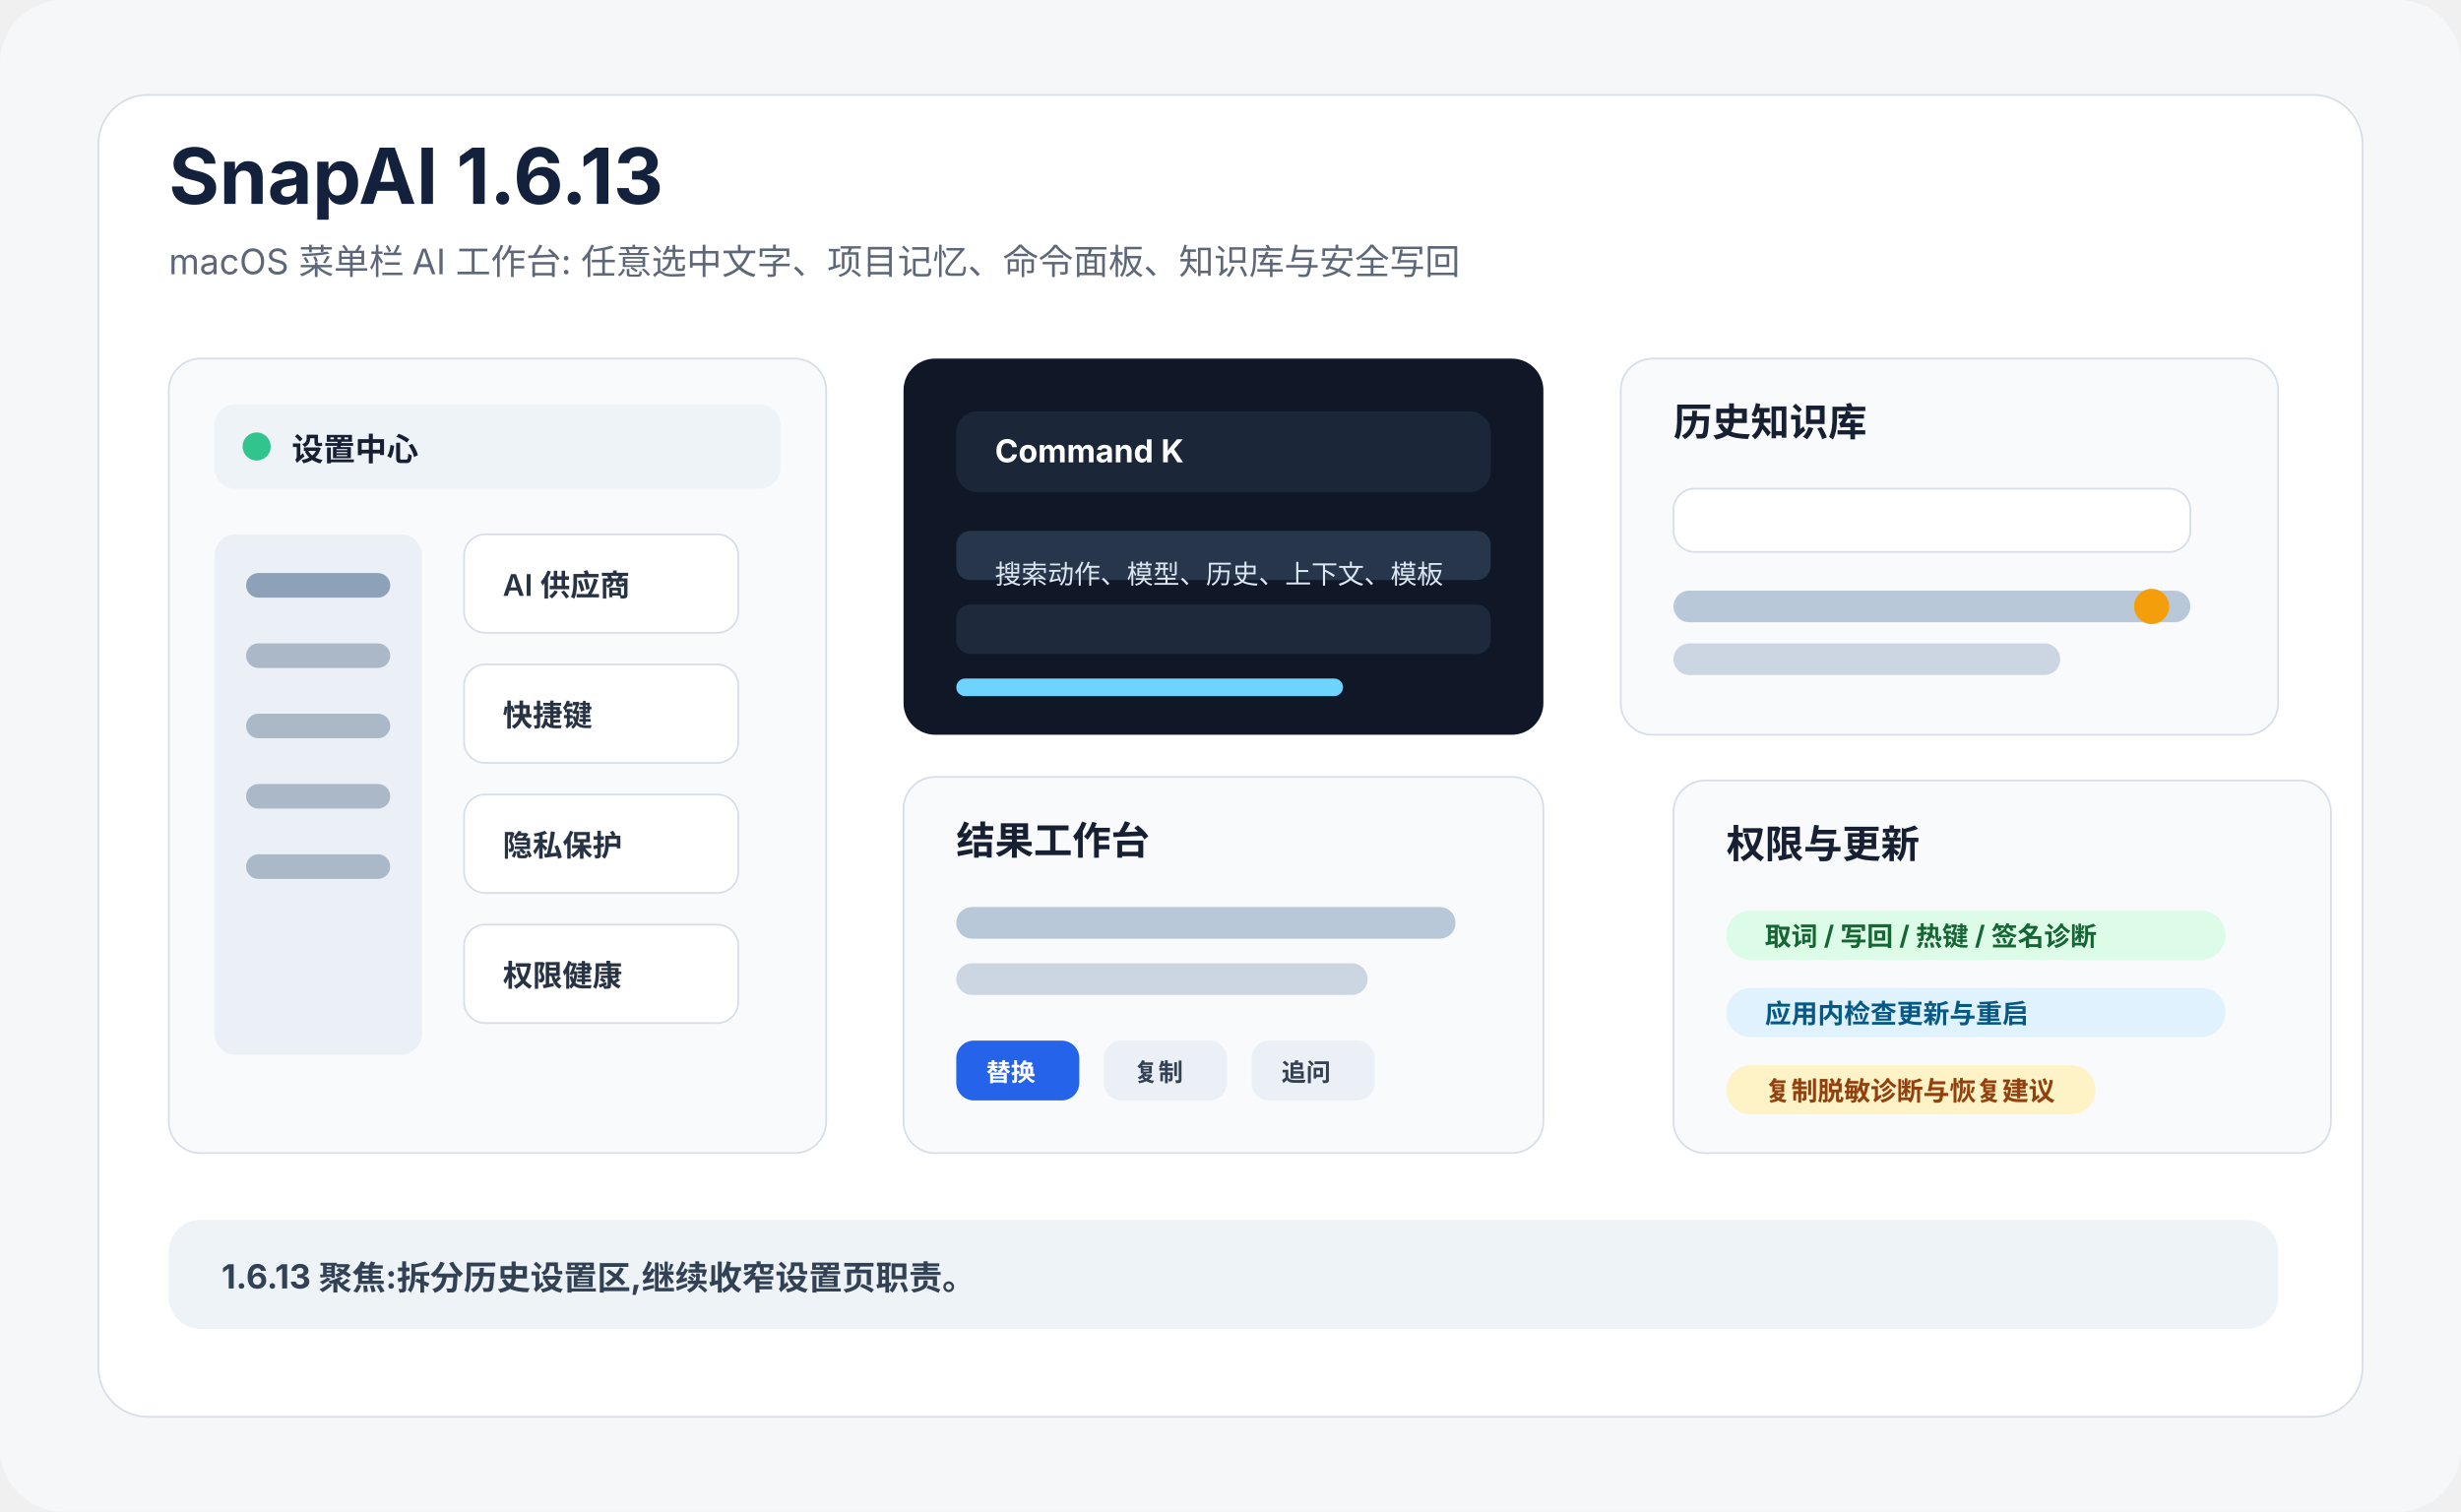
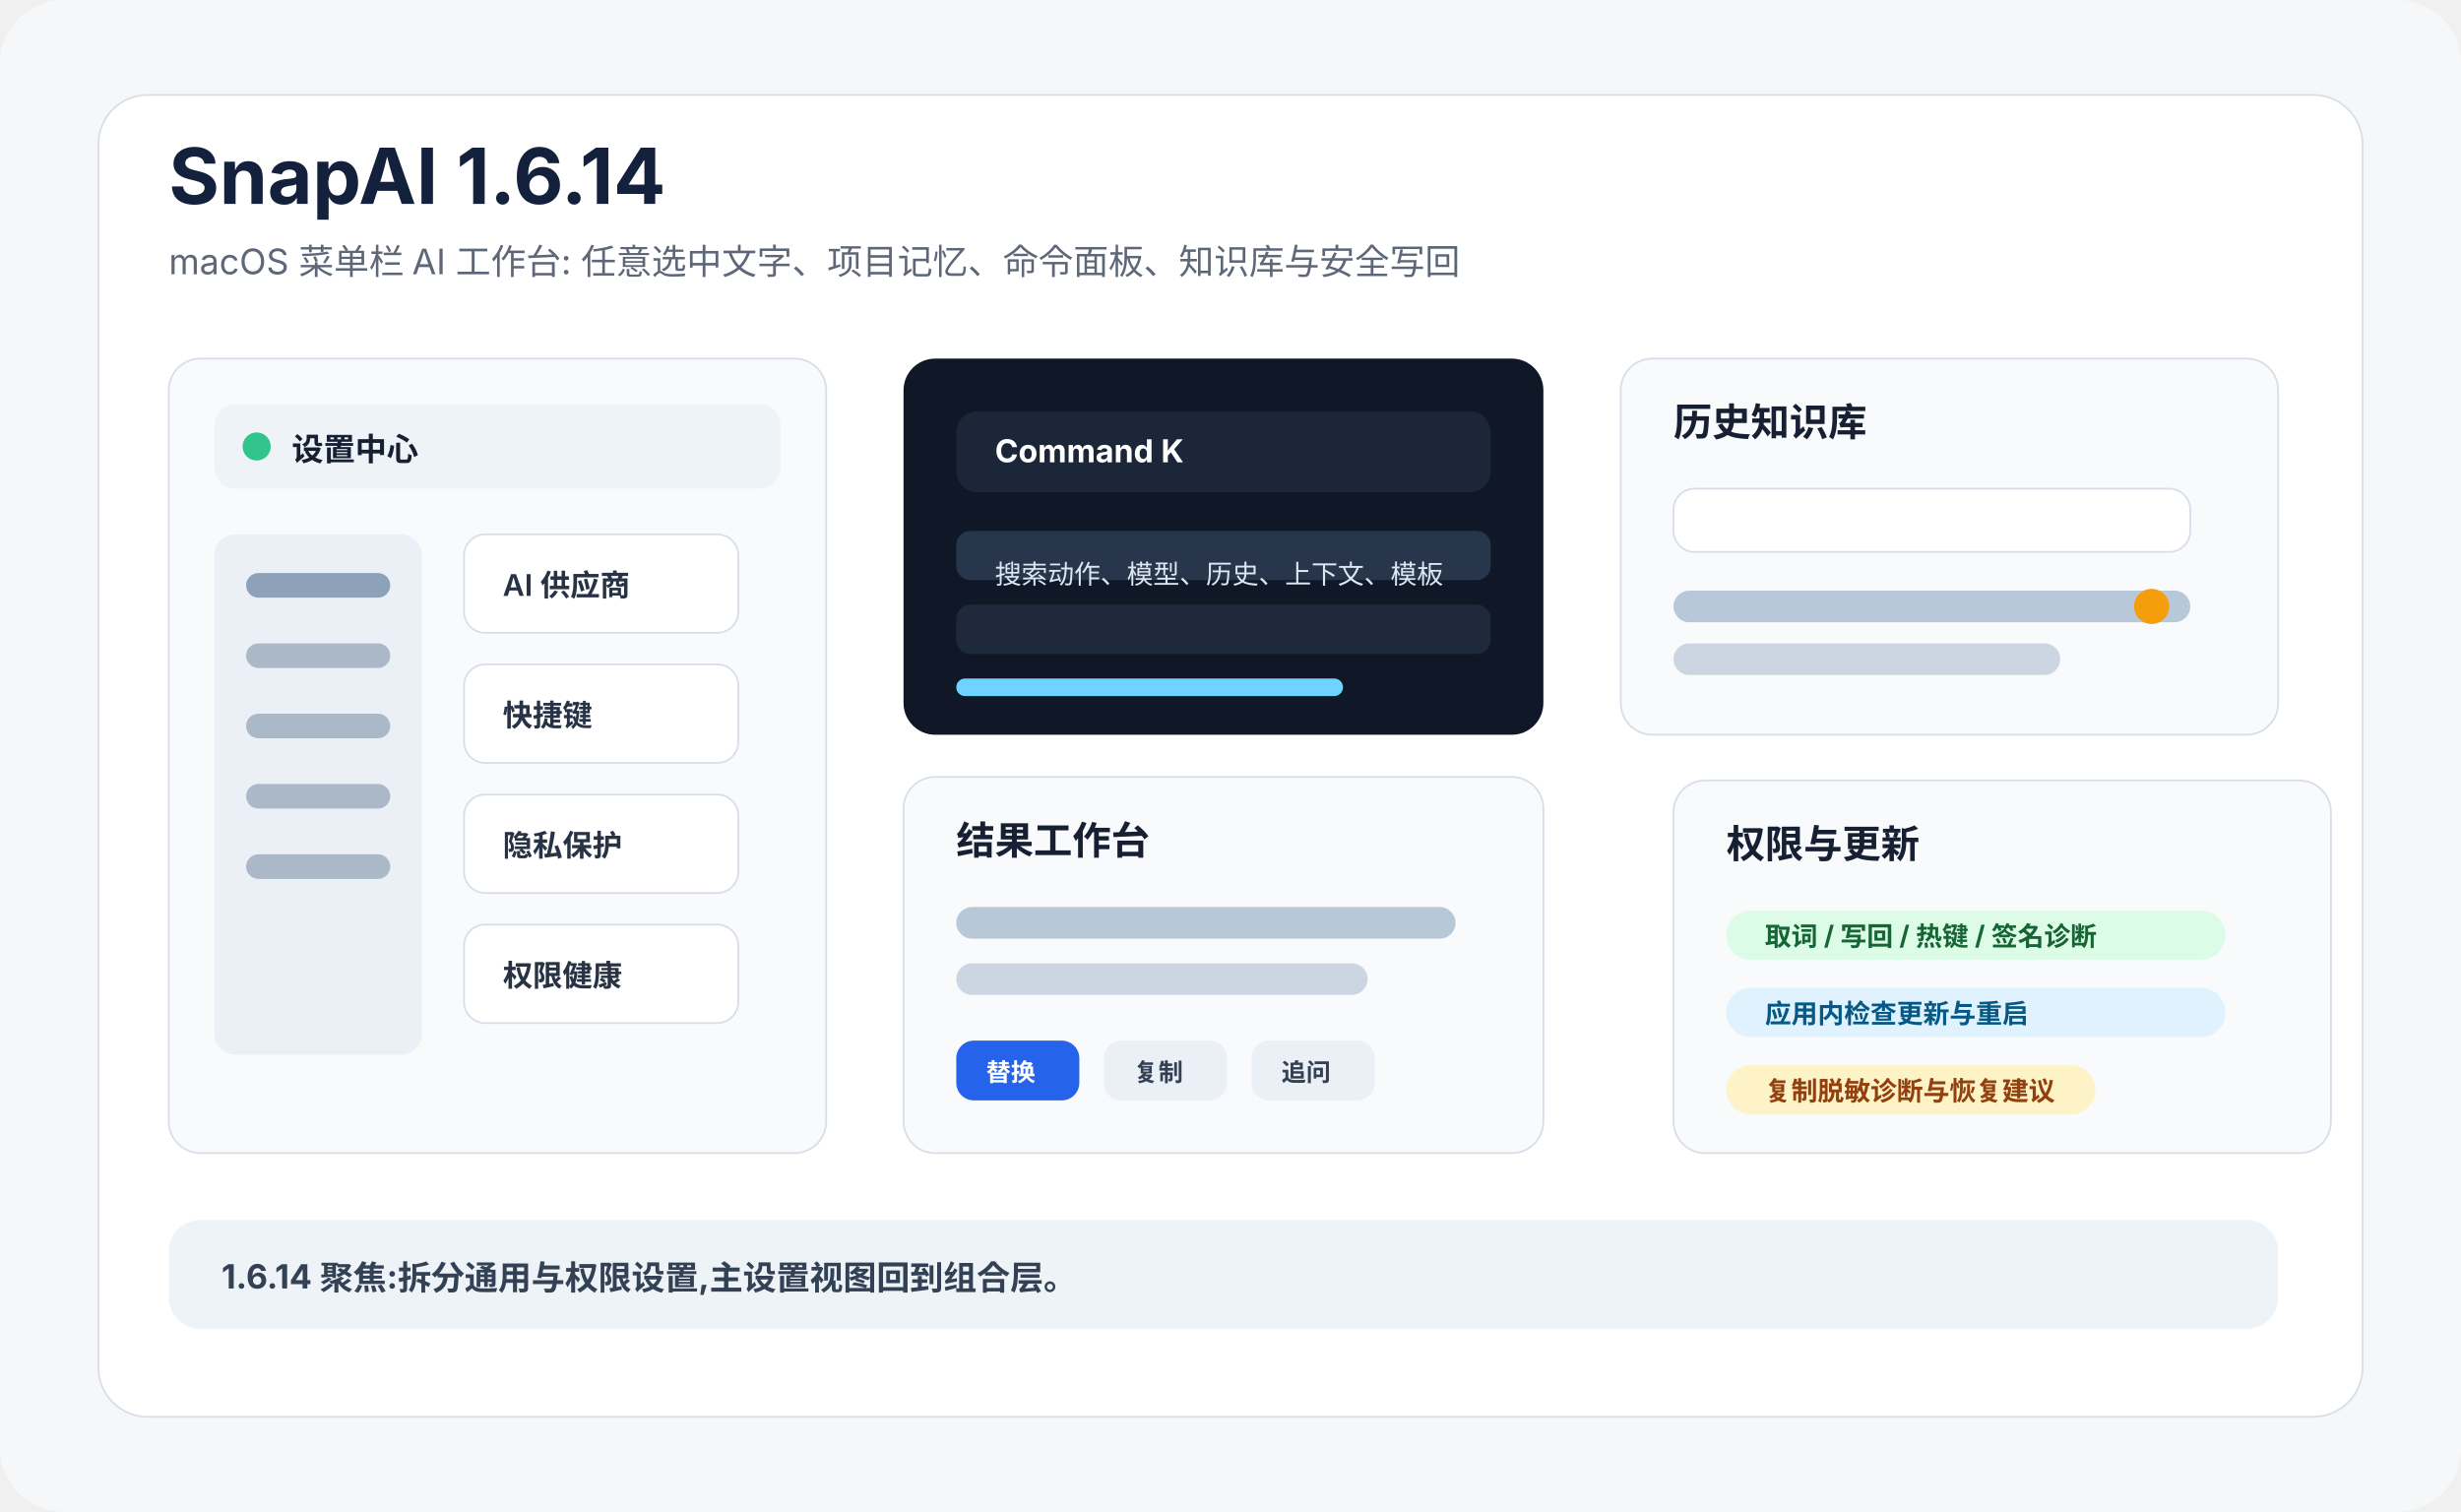
<svg xmlns="http://www.w3.org/2000/svg" width="1400" height="860" viewBox="0 0 1400 860" fill="none">
  <rect width="1400" height="860" rx="36" fill="#F5F7F9" />
  <rect x="56" y="54" width="1288" height="752" rx="28" fill="#FFFFFF" stroke="#D8DEE6" />
-   <text x="96" y="116" fill="#14213D" font-family="-apple-system,BlinkMacSystemFont,Segoe UI,sans-serif" font-size="44" font-weight="700">SnapAI 1.6.13</text>
+   <text x="96" y="116" fill="#14213D" font-family="-apple-system,BlinkMacSystemFont,Segoe UI,sans-serif" font-size="44" font-weight="700">SnapAI 1.6.14</text>
  <text x="96" y="156" fill="#5D6778" font-family="-apple-system,BlinkMacSystemFont,Segoe UI,sans-serif" font-size="20">macOS 菜单栏 AI 工作台: 任意选中文字、项目记忆、命令面板、知识库与安全写回</text>
  <rect x="96" y="204" width="374" height="452" rx="18" fill="#F8FAFC" stroke="#D7DEE8" />
  <rect x="122" y="230" width="322" height="48" rx="12" fill="#EEF3F8" />
  <circle cx="146" cy="254" r="8" fill="#31C48D" />
  <text x="166" y="262" fill="#172033" font-family="-apple-system,BlinkMacSystemFont,Segoe UI,sans-serif" font-size="18" font-weight="650">设置中心</text>
  <rect x="122" y="304" width="118" height="296" rx="12" fill="#EAF0F6" />
  <rect x="140" y="326" width="82" height="14" rx="7" fill="#8DA2B8" />
  <rect x="140" y="366" width="82" height="14" rx="7" fill="#AAB8C8" />
  <rect x="140" y="406" width="82" height="14" rx="7" fill="#AAB8C8" />
  <rect x="140" y="446" width="82" height="14" rx="7" fill="#AAB8C8" />
  <rect x="140" y="486" width="82" height="14" rx="7" fill="#AAB8C8" />
  <rect x="264" y="304" width="156" height="56" rx="12" fill="#FFFFFF" stroke="#D7DEE8" />
  <text x="286" y="339" fill="#273244" font-family="-apple-system,BlinkMacSystemFont,Segoe UI,sans-serif" font-size="17" font-weight="600">AI 供应商</text>
  <rect x="264" y="378" width="156" height="56" rx="12" fill="#FFFFFF" stroke="#D7DEE8" />
  <text x="286" y="413" fill="#273244" font-family="-apple-system,BlinkMacSystemFont,Segoe UI,sans-serif" font-size="17" font-weight="600">快捷键</text>
  <rect x="264" y="452" width="156" height="56" rx="12" fill="#FFFFFF" stroke="#D7DEE8" />
  <text x="286" y="487" fill="#273244" font-family="-apple-system,BlinkMacSystemFont,Segoe UI,sans-serif" font-size="17" font-weight="600">隐私保护</text>
  <rect x="264" y="526" width="156" height="56" rx="12" fill="#FFFFFF" stroke="#D7DEE8" />
  <text x="286" y="561" fill="#273244" font-family="-apple-system,BlinkMacSystemFont,Segoe UI,sans-serif" font-size="17" font-weight="600">权限健康</text>
  <rect x="514" y="204" width="364" height="214" rx="18" fill="#101827" />
  <rect x="544" y="234" width="304" height="46" rx="12" fill="#1B2738" />
  <text x="566" y="263" fill="#FFFFFF" font-family="-apple-system,BlinkMacSystemFont,Segoe UI,sans-serif" font-size="18" font-weight="650">Command K</text>
  <rect x="544" y="302" width="304" height="28" rx="8" fill="#27364A" />
  <rect x="544" y="344" width="304" height="28" rx="8" fill="#1E2A3B" />
  <rect x="544" y="386" width="220" height="10" rx="5" fill="#6ED3FF" />
  <text x="566" y="332" fill="#DDE7F3" font-family="-apple-system,BlinkMacSystemFont,Segoe UI,sans-serif" font-size="15">搜索动作、模型、历史、上下文、模板</text>
  <rect x="514" y="442" width="364" height="214" rx="18" fill="#F8FAFC" stroke="#D7DEE8" />
  <text x="544" y="486" fill="#172033" font-family="-apple-system,BlinkMacSystemFont,Segoe UI,sans-serif" font-size="22" font-weight="700">结果工作台</text>
  <rect x="544" y="516" width="284" height="18" rx="9" fill="#B9C8D8" />
  <rect x="544" y="548" width="234" height="18" rx="9" fill="#CCD6E2" />
  <rect x="544" y="592" width="70" height="34" rx="10" fill="#2563EB" />
  <rect x="628" y="592" width="70" height="34" rx="10" fill="#EAF0F6" />
  <rect x="712" y="592" width="70" height="34" rx="10" fill="#EAF0F6" />
  <text x="561" y="615" fill="#FFFFFF" font-family="-apple-system,BlinkMacSystemFont,Segoe UI,sans-serif" font-size="14" font-weight="700">替换</text>
  <text x="645" y="615" fill="#344054" font-family="-apple-system,BlinkMacSystemFont,Segoe UI,sans-serif" font-size="14" font-weight="700">复制</text>
  <text x="729" y="615" fill="#344054" font-family="-apple-system,BlinkMacSystemFont,Segoe UI,sans-serif" font-size="14" font-weight="700">追问</text>
  <rect x="922" y="204" width="374" height="214" rx="18" fill="#F8FAFC" stroke="#D7DEE8" />
  <text x="952" y="248" fill="#172033" font-family="-apple-system,BlinkMacSystemFont,Segoe UI,sans-serif" font-size="22" font-weight="700">历史知识库</text>
  <rect x="952" y="278" width="294" height="36" rx="12" fill="#FFFFFF" stroke="#D7DEE8" />
  <rect x="952" y="336" width="294" height="18" rx="9" fill="#B9C8D8" />
  <rect x="952" y="366" width="220" height="18" rx="9" fill="#CCD6E2" />
  <circle cx="1224" cy="345" r="10" fill="#F59E0B" />
  <rect x="952" y="444" width="374" height="212" rx="18" fill="#F8FAFC" stroke="#D7DEE8" />
  <text x="982" y="488" fill="#172033" font-family="-apple-system,BlinkMacSystemFont,Segoe UI,sans-serif" font-size="22" font-weight="700">权限与更新</text>
  <rect x="982" y="518" width="284" height="28" rx="14" fill="#DCFCE7" />
  <rect x="982" y="562" width="284" height="28" rx="14" fill="#E0F2FE" />
  <rect x="982" y="606" width="210" height="28" rx="14" fill="#FEF3C7" />
  <text x="1004" y="538" fill="#166534" font-family="-apple-system,BlinkMacSystemFont,Segoe UI,sans-serif" font-size="15" font-weight="650">取词 / 写回 / 热键 / 签名诊断</text>
  <text x="1004" y="582" fill="#075985" font-family="-apple-system,BlinkMacSystemFont,Segoe UI,sans-serif" font-size="15" font-weight="650">应用内检查更新与重启</text>
  <text x="1004" y="626" fill="#92400E" font-family="-apple-system,BlinkMacSystemFont,Segoe UI,sans-serif" font-size="15" font-weight="650">复制脱敏诊断与恢复建议</text>
  <rect x="96" y="694" width="1200" height="62" rx="18" fill="#EEF3F8" />
-   <text x="126" y="733" fill="#334155" font-family="-apple-system,BlinkMacSystemFont,Segoe UI,sans-serif" font-size="19" font-weight="650">1.6.13 聚焦:拆分历史设置区,继续收窄设置页职责。</text>
+   <text x="126" y="733" fill="#334155" font-family="-apple-system,BlinkMacSystemFont,Segoe UI,sans-serif" font-size="19" font-weight="650">1.6.14 聚焦:拆分通用与权限设置,主设置视图回到组合层。</text>
</svg>
